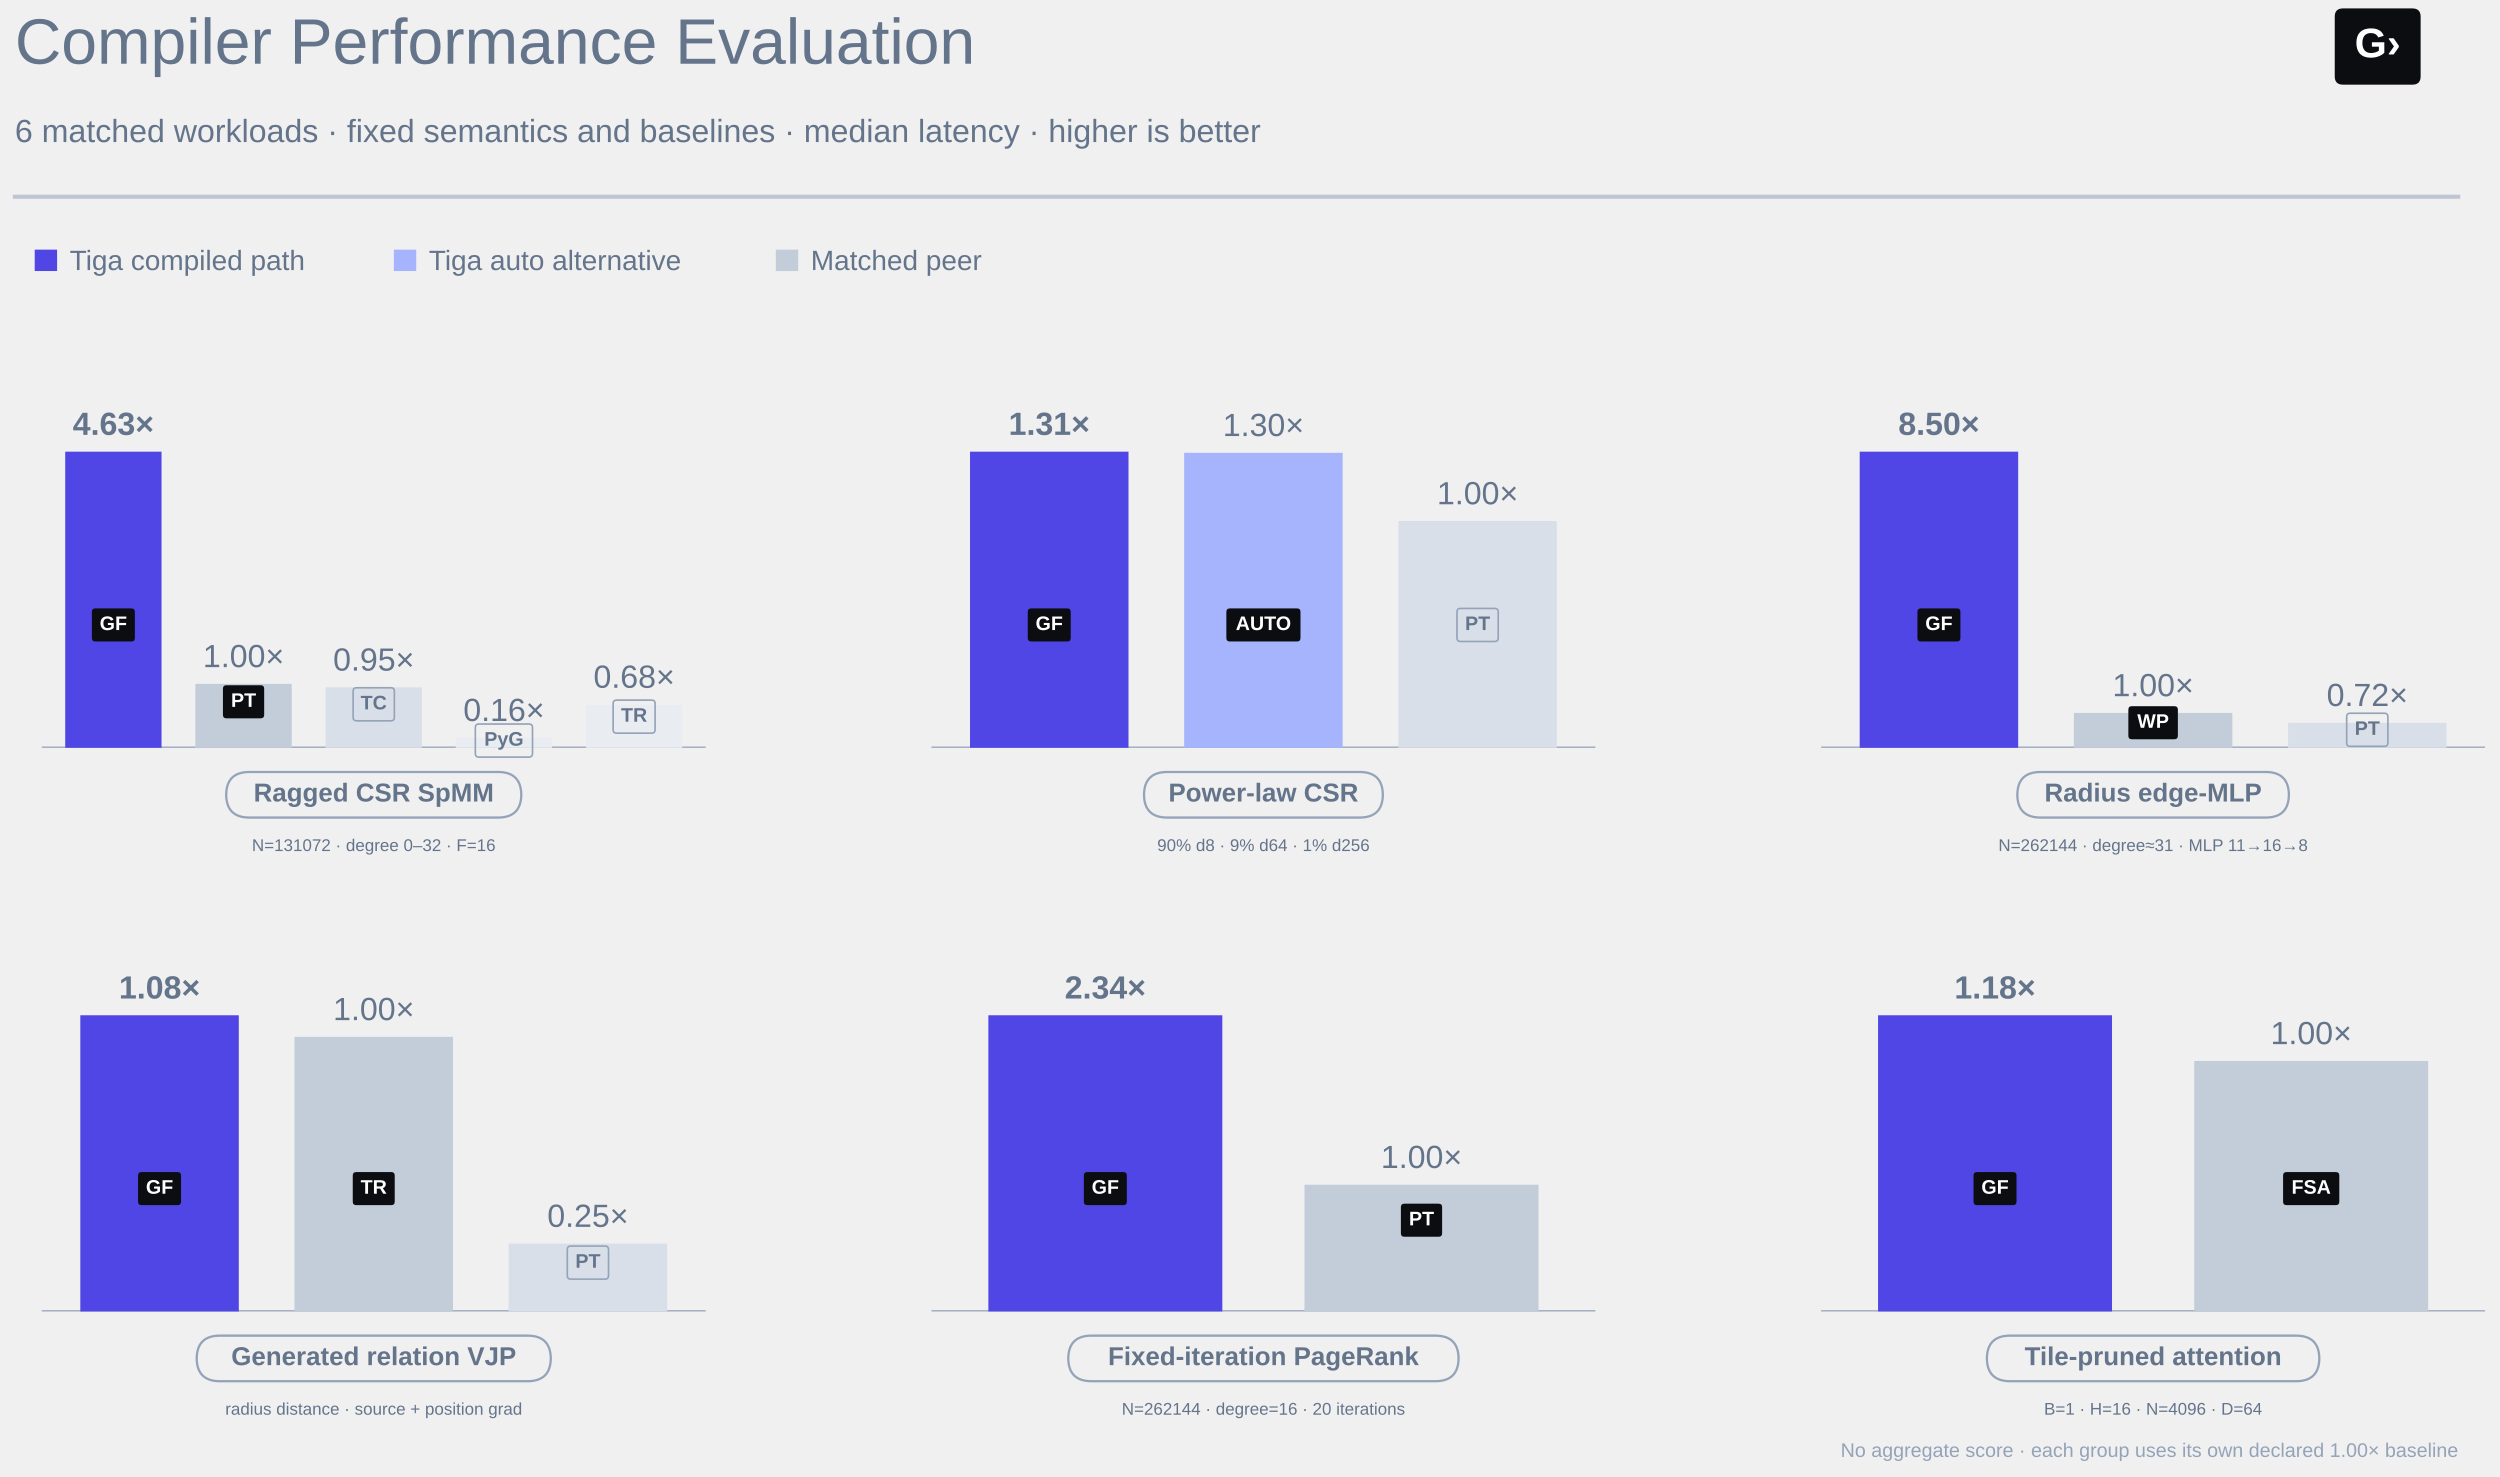
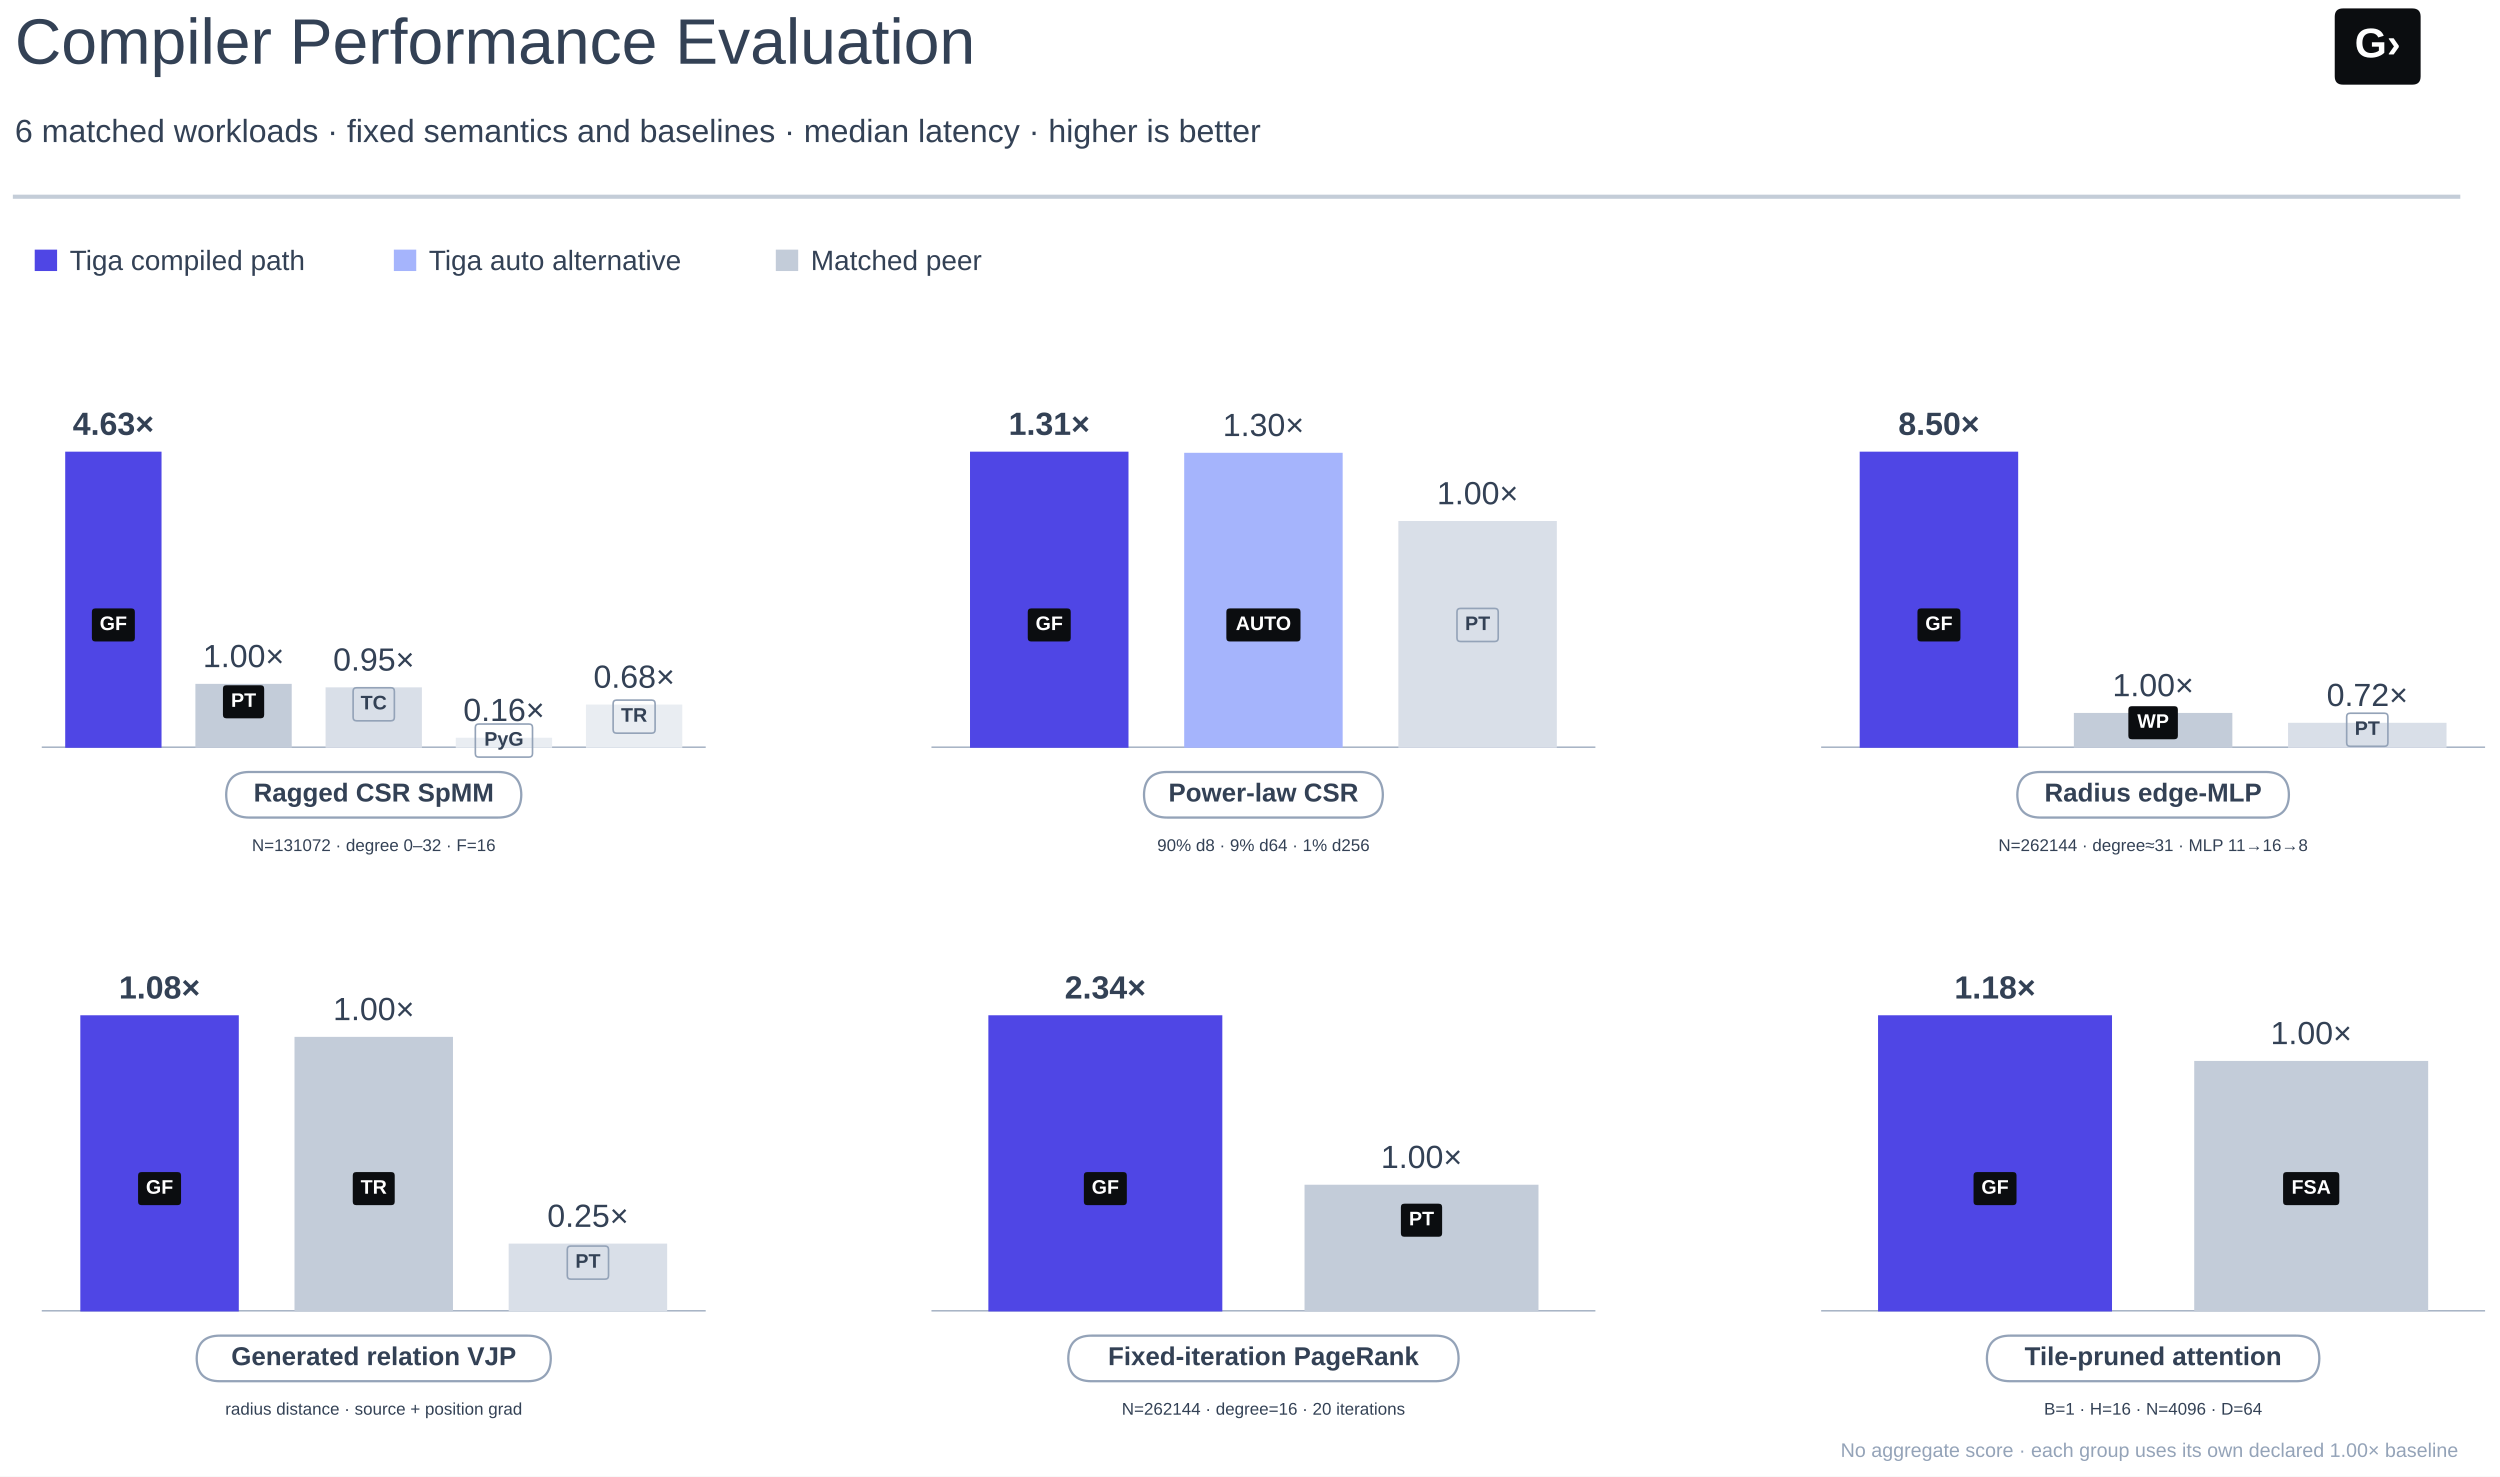
<svg xmlns="http://www.w3.org/2000/svg" width="1206.72pt" height="712.728pt" viewBox="0 0 1206.72 712.728" version="1.1">
  <defs>
    <style type="text/css">*{stroke-linejoin: round; stroke-linecap: butt}</style>
  </defs>
  <g id="figure_1">
    <g id="patch_1">
-       <path d="M 0 712.728 L 1206.72 712.728 L 1206.72 0 L 0 0 L 0 712.728 z " style="fill: none" />
+       <path d="M 0 712.728 L 1206.72 712.728 L 1206.72 0 L 0 0 z " style="fill: #ffffff" />
    </g>
    <g id="axes_1">
      <g id="patch_2">
-         <path d="M 20.16 360.955 L 340.638 360.955 L 340.638 186.552 L 20.16 186.552 L 20.16 360.955 z " style="fill: none" />
+         <path d="M 20.16 360.955 L 340.638 360.955 L 340.638 186.552 L 20.16 186.552 z " style="fill: #ffffff" />
      </g>
      <g id="matplotlib.axis_1" />
      <g id="matplotlib.axis_2" />
      <g id="line2d_1">
        <path d="M 20.16 360.955 L 340.638 360.955 " clip-path="url(#p3f8d6f003e)" style="fill: none; stroke: #94a3b8; stroke-width: 1.2; stroke-linecap: square" />
      </g>
      <g id="patch_3">
        <path d="M 31.471 360.955 L 77.972 360.955 L 77.972 218.002 L 31.471 218.002 z " clip-path="url(#p3f8d6f003e)" style="fill: #4f46e5" />
      </g>
      <g id="patch_4">
        <path d="M 94.31 360.955 L 140.811 360.955 L 140.811 330.104 L 94.31 330.104 z " clip-path="url(#p3f8d6f003e)" style="fill: #c3ccd9" />
      </g>
      <g id="patch_5">
        <path d="M 157.149 360.955 L 203.65 360.955 L 203.65 331.777 L 157.149 331.777 z " clip-path="url(#p3f8d6f003e)" style="fill: #d9dfe8" />
      </g>
      <g id="patch_6">
        <path d="M 219.988 360.955 L 266.488 360.955 L 266.488 356.103 L 219.988 356.103 z " clip-path="url(#p3f8d6f003e)" style="fill: #e9edf2" />
      </g>
      <g id="patch_7">
        <path d="M 282.826 360.955 L 329.327 360.955 L 329.327 340.066 L 282.826 340.066 z " clip-path="url(#p3f8d6f003e)" style="fill: #e9edf2" />
      </g>
      <g id="text_1">
-         <text style="font-weight: 700; font-size: 15.5px; font-family: 'Arial', 'Helvetica Neue', 'Helvetica', 'Liberation Sans', 'DejaVu Sans', sans-serif; text-anchor: middle; fill: #64748b" x="54.721" y="209.918" transform="rotate(-0 54.72138 209.918)">4.63×</text>
+         <text style="font-weight: 700; font-size: 15.5px; font-family: 'Arial', 'Helvetica Neue', 'Helvetica', 'Liberation Sans', 'DejaVu Sans', sans-serif; text-anchor: middle; fill: #334155" x="54.721" y="209.918" transform="rotate(-0 54.72138 209.918)">4.63×</text>
      </g>
      <g id="text_2">
        <g id="patch_8">
          <path d="M 46.058 309.638 L 63.385 309.638 Q 65.095 309.638 65.095 307.928 L 65.095 295.388 Q 65.095 293.678 63.385 293.678 L 46.058 293.678 Q 44.348 293.678 44.348 295.388 L 44.348 307.928 Q 44.348 309.638 46.058 309.638 z " style="fill: #0b0d10" />
        </g>
        <text style="font-weight: 700; font-size: 9.5px; font-family: 'Arial', 'Helvetica Neue', 'Helvetica', 'Liberation Sans', 'DejaVu Sans', sans-serif; text-anchor: middle; fill: #ffffff" x="54.721" y="304.126" transform="rotate(-0 54.72138 304.1258)">GF</text>
      </g>
      <g id="text_3">
-         <text style="font-size: 15.5px; font-family: 'Arial', 'Helvetica Neue', 'Helvetica', 'Liberation Sans', 'DejaVu Sans', sans-serif; text-anchor: middle; fill: #64748b" x="117.56" y="322.02" transform="rotate(-0 117.5603 322.0199)">1.00×</text>
+         <text style="font-size: 15.5px; font-family: 'Arial', 'Helvetica Neue', 'Helvetica', 'Liberation Sans', 'DejaVu Sans', sans-serif; text-anchor: middle; fill: #334155" x="117.56" y="322.02" transform="rotate(-0 117.5603 322.0199)">1.00×</text>
      </g>
      <g id="text_4">
        <g id="patch_9">
          <path d="M 109.318 346.722 L 125.802 346.722 Q 127.512 346.722 127.512 345.012 L 127.512 332.472 Q 127.512 330.762 125.802 330.762 L 109.318 330.762 Q 107.608 330.762 107.608 332.472 L 107.608 345.012 Q 107.608 346.722 109.318 346.722 z " style="fill: #0b0d10" />
        </g>
        <text style="font-weight: 700; font-size: 9.5px; font-family: 'Arial', 'Helvetica Neue', 'Helvetica', 'Liberation Sans', 'DejaVu Sans', sans-serif; text-anchor: middle; fill: #ffffff" x="117.56" y="341.21" transform="rotate(-0 117.5603 341.2098)">PT</text>
      </g>
      <g id="text_5">
-         <text style="font-size: 15.5px; font-family: 'Arial', 'Helvetica Neue', 'Helvetica', 'Liberation Sans', 'DejaVu Sans', sans-serif; text-anchor: middle; fill: #64748b" x="180.399" y="323.694" transform="rotate(-0 180.3991 323.6936)">0.95×</text>
+         <text style="font-size: 15.5px; font-family: 'Arial', 'Helvetica Neue', 'Helvetica', 'Liberation Sans', 'DejaVu Sans', sans-serif; text-anchor: middle; fill: #334155" x="180.399" y="323.694" transform="rotate(-0 180.3991 323.6936)">0.95×</text>
      </g>
      <g id="text_6">
        <g id="patch_10">
          <path d="M 172.153 347.927 L 188.646 347.927 Q 190.356 347.927 190.356 346.217 L 190.356 333.677 Q 190.356 331.967 188.646 331.967 L 172.153 331.967 Q 170.443 331.967 170.443 333.677 L 170.443 346.217 Q 170.443 347.927 172.153 347.927 L 172.153 347.927 z " style="fill: none; stroke: #94a3b8; stroke-width: 0.8; stroke-linejoin: miter" />
        </g>
-         <text style="font-weight: 700; font-size: 9.5px; font-family: 'Arial', 'Helvetica Neue', 'Helvetica', 'Liberation Sans', 'DejaVu Sans', sans-serif; text-anchor: middle; fill: #64748b" x="180.399" y="342.415" transform="rotate(-0 180.3991 342.4148)">TC</text>
+         <text style="font-weight: 700; font-size: 9.5px; font-family: 'Arial', 'Helvetica Neue', 'Helvetica', 'Liberation Sans', 'DejaVu Sans', sans-serif; text-anchor: middle; fill: #334155" x="180.399" y="342.415" transform="rotate(-0 180.3991 342.4148)">TC</text>
      </g>
      <g id="text_7">
-         <text style="font-size: 15.5px; font-family: 'Arial', 'Helvetica Neue', 'Helvetica', 'Liberation Sans', 'DejaVu Sans', sans-serif; text-anchor: middle; fill: #64748b" x="243.238" y="348.019" transform="rotate(-0 243.238 348.0194)">0.16×</text>
+         <text style="font-size: 15.5px; font-family: 'Arial', 'Helvetica Neue', 'Helvetica', 'Liberation Sans', 'DejaVu Sans', sans-serif; text-anchor: middle; fill: #334155" x="243.238" y="348.019" transform="rotate(-0 243.238 348.0194)">0.16×</text>
      </g>
      <g id="text_8">
        <g id="patch_11">
          <path d="M 231.153 365.442 L 255.323 365.442 Q 257.033 365.442 257.033 363.732 L 257.033 351.192 Q 257.033 349.482 255.323 349.482 L 231.153 349.482 Q 229.443 349.482 229.443 351.192 L 229.443 363.732 Q 229.443 365.442 231.153 365.442 L 231.153 365.442 z " style="fill: none; stroke: #94a3b8; stroke-width: 0.8; stroke-linejoin: miter" />
        </g>
-         <text style="font-weight: 700; font-size: 9.5px; font-family: 'Arial', 'Helvetica Neue', 'Helvetica', 'Liberation Sans', 'DejaVu Sans', sans-serif; text-anchor: middle; fill: #64748b" x="243.238" y="359.929" transform="rotate(-0 243.238 359.9295)">PyG</text>
+         <text style="font-weight: 700; font-size: 9.5px; font-family: 'Arial', 'Helvetica Neue', 'Helvetica', 'Liberation Sans', 'DejaVu Sans', sans-serif; text-anchor: middle; fill: #334155" x="243.238" y="359.929" transform="rotate(-0 243.238 359.9295)">PyG</text>
      </g>
      <g id="text_9">
-         <text style="font-size: 15.5px; font-family: 'Arial', 'Helvetica Neue', 'Helvetica', 'Liberation Sans', 'DejaVu Sans', sans-serif; text-anchor: middle; fill: #64748b" x="306.077" y="331.982" transform="rotate(-0 306.0769 331.9819)">0.68×</text>
+         <text style="font-size: 15.5px; font-family: 'Arial', 'Helvetica Neue', 'Helvetica', 'Liberation Sans', 'DejaVu Sans', sans-serif; text-anchor: middle; fill: #334155" x="306.077" y="331.982" transform="rotate(-0 306.0769 331.9819)">0.68×</text>
      </g>
      <g id="text_10">
        <g id="patch_12">
          <path d="M 297.659 353.895 L 314.495 353.895 Q 316.205 353.895 316.205 352.185 L 316.205 339.645 Q 316.205 337.935 314.495 337.935 L 297.659 337.935 Q 295.949 337.935 295.949 339.645 L 295.949 352.185 Q 295.949 353.895 297.659 353.895 L 297.659 353.895 z " style="fill: none; stroke: #94a3b8; stroke-width: 0.8; stroke-linejoin: miter" />
        </g>
-         <text style="font-weight: 700; font-size: 9.5px; font-family: 'Arial', 'Helvetica Neue', 'Helvetica', 'Liberation Sans', 'DejaVu Sans', sans-serif; text-anchor: middle; fill: #64748b" x="306.077" y="348.382" transform="rotate(-0 306.0769 348.3824)">TR</text>
+         <text style="font-weight: 700; font-size: 9.5px; font-family: 'Arial', 'Helvetica Neue', 'Helvetica', 'Liberation Sans', 'DejaVu Sans', sans-serif; text-anchor: middle; fill: #334155" x="306.077" y="348.382" transform="rotate(-0 306.0769 348.3824)">TR</text>
      </g>
      <g id="text_11">
        <g id="patch_13">
          <path d="M 120.426 394.628 L 240.372 394.628 Q 251.622 394.628 251.622 383.378 L 251.622 383.877 Q 251.622 372.627 240.372 372.627 L 120.426 372.627 Q 109.176 372.627 109.176 383.877 L 109.176 383.378 Q 109.176 394.628 120.426 394.628 L 120.426 394.628 z " style="fill: none; stroke: #94a3b8; stroke-width: 1.1; stroke-linejoin: miter" />
        </g>
-         <text style="font-weight: 700; font-size: 12.5px; font-family: 'Arial', 'Helvetica Neue', 'Helvetica', 'Liberation Sans', 'DejaVu Sans', sans-serif; text-anchor: middle; fill: #64748b" x="180.399" y="386.875" transform="rotate(-0 180.3991 386.8751)">Ragged CSR SpMM</text>
+         <text style="font-weight: 700; font-size: 12.5px; font-family: 'Arial', 'Helvetica Neue', 'Helvetica', 'Liberation Sans', 'DejaVu Sans', sans-serif; text-anchor: middle; fill: #334155" x="180.399" y="386.875" transform="rotate(-0 180.3991 386.8751)">Ragged CSR SpMM</text>
      </g>
      <g id="text_12">
-         <text style="font-size: 8.2px; font-family: 'Arial', 'Helvetica Neue', 'Helvetica', 'Liberation Sans', 'DejaVu Sans', sans-serif; text-anchor: middle; fill: #64748b" x="180.399" y="410.787" transform="rotate(-0 180.3991 410.7866)">N=131072 · degree 0–32 · F=16</text>
+         <text style="font-size: 8.2px; font-family: 'Arial', 'Helvetica Neue', 'Helvetica', 'Liberation Sans', 'DejaVu Sans', sans-serif; text-anchor: middle; fill: #334155" x="180.399" y="410.787" transform="rotate(-0 180.3991 410.7866)">N=131072 · degree 0–32 · F=16</text>
      </g>
    </g>
    <g id="axes_2">
      <g id="patch_14">
-         <path d="M 449.601 360.955 L 770.079 360.955 L 770.079 186.552 L 449.601 186.552 L 449.601 360.955 z " style="fill: none" />
+         <path d="M 449.601 360.955 L 770.079 360.955 L 770.079 186.552 L 449.601 186.552 z " style="fill: #ffffff" />
      </g>
      <g id="matplotlib.axis_3" />
      <g id="matplotlib.axis_4" />
      <g id="line2d_2">
        <path d="M 449.601 360.955 L 770.079 360.955 " clip-path="url(#pea0f1cdd5f)" style="fill: none; stroke: #94a3b8; stroke-width: 1.2; stroke-linecap: square" />
      </g>
      <g id="patch_15">
        <path d="M 468.209 360.955 L 544.711 360.955 L 544.711 218.002 L 468.209 218.002 z " clip-path="url(#pea0f1cdd5f)" style="fill: #4f46e5" />
      </g>
      <g id="patch_16">
        <path d="M 571.589 360.955 L 648.091 360.955 L 648.091 218.553 L 571.589 218.553 z " clip-path="url(#pea0f1cdd5f)" style="fill: #a5b4fc" />
      </g>
      <g id="patch_17">
        <path d="M 674.969 360.955 L 751.471 360.955 L 751.471 251.482 L 674.969 251.482 z " clip-path="url(#pea0f1cdd5f)" style="fill: #d9dfe8" />
      </g>
      <g id="text_13">
-         <text style="font-weight: 700; font-size: 15.5px; font-family: 'Arial', 'Helvetica Neue', 'Helvetica', 'Liberation Sans', 'DejaVu Sans', sans-serif; text-anchor: middle; fill: #64748b" x="506.46" y="209.918" transform="rotate(-0 506.4599 209.918)">1.31×</text>
+         <text style="font-weight: 700; font-size: 15.5px; font-family: 'Arial', 'Helvetica Neue', 'Helvetica', 'Liberation Sans', 'DejaVu Sans', sans-serif; text-anchor: middle; fill: #334155" x="506.46" y="209.918" transform="rotate(-0 506.4599 209.918)">1.31×</text>
      </g>
      <g id="text_14">
        <g id="patch_18">
          <path d="M 497.796 309.638 L 515.123 309.638 Q 516.833 309.638 516.833 307.928 L 516.833 295.388 Q 516.833 293.678 515.123 293.678 L 497.796 293.678 Q 496.086 293.678 496.086 295.388 L 496.086 307.928 Q 496.086 309.638 497.796 309.638 z " style="fill: #0b0d10" />
        </g>
        <text style="font-weight: 700; font-size: 9.5px; font-family: 'Arial', 'Helvetica Neue', 'Helvetica', 'Liberation Sans', 'DejaVu Sans', sans-serif; text-anchor: middle; fill: #ffffff" x="506.46" y="304.126" transform="rotate(-0 506.4599 304.1258)">GF</text>
      </g>
      <g id="text_15">
-         <text style="font-size: 15.5px; font-family: 'Arial', 'Helvetica Neue', 'Helvetica', 'Liberation Sans', 'DejaVu Sans', sans-serif; text-anchor: middle; fill: #64748b" x="609.84" y="210.469" transform="rotate(-0 609.84 210.4693)">1.30×</text>
+         <text style="font-size: 15.5px; font-family: 'Arial', 'Helvetica Neue', 'Helvetica', 'Liberation Sans', 'DejaVu Sans', sans-serif; text-anchor: middle; fill: #334155" x="609.84" y="210.469" transform="rotate(-0 609.84 210.4693)">1.30×</text>
      </g>
      <g id="text_16">
        <g id="patch_19">
          <path d="M 593.654 309.638 L 626.026 309.638 Q 627.736 309.638 627.736 307.928 L 627.736 295.388 Q 627.736 293.678 626.026 293.678 L 593.654 293.678 Q 591.944 293.678 591.944 295.388 L 591.944 307.928 Q 591.944 309.638 593.654 309.638 z " style="fill: #0b0d10" />
        </g>
        <text style="font-weight: 700; font-size: 9.5px; font-family: 'Arial', 'Helvetica Neue', 'Helvetica', 'Liberation Sans', 'DejaVu Sans', sans-serif; text-anchor: middle; fill: #ffffff" x="609.84" y="304.126" transform="rotate(-0 609.84 304.1258)">AUTO</text>
      </g>
      <g id="text_17">
-         <text style="font-size: 15.5px; font-family: 'Arial', 'Helvetica Neue', 'Helvetica', 'Liberation Sans', 'DejaVu Sans', sans-serif; text-anchor: middle; fill: #64748b" x="713.22" y="243.399" transform="rotate(-0 713.2201 243.3988)">1.00×</text>
+         <text style="font-size: 15.5px; font-family: 'Arial', 'Helvetica Neue', 'Helvetica', 'Liberation Sans', 'DejaVu Sans', sans-serif; text-anchor: middle; fill: #334155" x="713.22" y="243.399" transform="rotate(-0 713.2201 243.3988)">1.00×</text>
      </g>
      <g id="text_18">
        <g id="patch_20">
          <path d="M 704.978 309.638 L 721.462 309.638 Q 723.172 309.638 723.172 307.928 L 723.172 295.388 Q 723.172 293.678 721.462 293.678 L 704.978 293.678 Q 703.268 293.678 703.268 295.388 L 703.268 307.928 Q 703.268 309.638 704.978 309.638 L 704.978 309.638 z " style="fill: none; stroke: #94a3b8; stroke-width: 0.8; stroke-linejoin: miter" />
        </g>
-         <text style="font-weight: 700; font-size: 9.5px; font-family: 'Arial', 'Helvetica Neue', 'Helvetica', 'Liberation Sans', 'DejaVu Sans', sans-serif; text-anchor: middle; fill: #64748b" x="713.22" y="304.126" transform="rotate(-0 713.2201 304.1258)">PT</text>
+         <text style="font-weight: 700; font-size: 9.5px; font-family: 'Arial', 'Helvetica Neue', 'Helvetica', 'Liberation Sans', 'DejaVu Sans', sans-serif; text-anchor: middle; fill: #334155" x="713.22" y="304.126" transform="rotate(-0 713.2201 304.1258)">PT</text>
      </g>
      <g id="text_19">
        <g id="patch_21">
          <path d="M 563.448 394.628 L 656.232 394.628 Q 667.482 394.628 667.482 383.378 L 667.482 383.877 Q 667.482 372.627 656.232 372.627 L 563.448 372.627 Q 552.198 372.627 552.198 383.877 L 552.198 383.378 Q 552.198 394.628 563.448 394.628 L 563.448 394.628 z " style="fill: none; stroke: #94a3b8; stroke-width: 1.1; stroke-linejoin: miter" />
        </g>
-         <text style="font-weight: 700; font-size: 12.5px; font-family: 'Arial', 'Helvetica Neue', 'Helvetica', 'Liberation Sans', 'DejaVu Sans', sans-serif; text-anchor: middle; fill: #64748b" x="609.84" y="386.875" transform="rotate(-0 609.84 386.8751)">Power-law CSR</text>
+         <text style="font-weight: 700; font-size: 12.5px; font-family: 'Arial', 'Helvetica Neue', 'Helvetica', 'Liberation Sans', 'DejaVu Sans', sans-serif; text-anchor: middle; fill: #334155" x="609.84" y="386.875" transform="rotate(-0 609.84 386.8751)">Power-law CSR</text>
      </g>
      <g id="text_20">
-         <text style="font-size: 8.2px; font-family: 'Arial', 'Helvetica Neue', 'Helvetica', 'Liberation Sans', 'DejaVu Sans', sans-serif; text-anchor: middle; fill: #64748b" x="609.84" y="410.787" transform="rotate(-0 609.84 410.7866)">90% d8 · 9% d64 · 1% d256</text>
+         <text style="font-size: 8.2px; font-family: 'Arial', 'Helvetica Neue', 'Helvetica', 'Liberation Sans', 'DejaVu Sans', sans-serif; text-anchor: middle; fill: #334155" x="609.84" y="410.787" transform="rotate(-0 609.84 410.7866)">90% d8 · 9% d64 · 1% d256</text>
      </g>
    </g>
    <g id="axes_3">
      <g id="patch_22">
-         <path d="M 879.042 360.955 L 1199.52 360.955 L 1199.52 186.552 L 879.042 186.552 L 879.042 360.955 z " style="fill: none" />
+         <path d="M 879.042 360.955 L 1199.52 360.955 L 1199.52 186.552 L 879.042 186.552 z " style="fill: #ffffff" />
      </g>
      <g id="matplotlib.axis_5" />
      <g id="matplotlib.axis_6" />
      <g id="line2d_3">
        <path d="M 879.042 360.955 L 1199.52 360.955 " clip-path="url(#p9fe839dc08)" style="fill: none; stroke: #94a3b8; stroke-width: 1.2; stroke-linecap: square" />
      </g>
      <g id="patch_23">
        <path d="M 897.65 360.955 L 974.151 360.955 L 974.151 218.002 L 897.65 218.002 z " clip-path="url(#p9fe839dc08)" style="fill: #4f46e5" />
      </g>
      <g id="patch_24">
        <path d="M 1001.03 360.955 L 1077.532 360.955 L 1077.532 344.14 L 1001.03 344.14 z " clip-path="url(#p9fe839dc08)" style="fill: #c3ccd9" />
      </g>
      <g id="patch_25">
        <path d="M 1104.41 360.955 L 1180.912 360.955 L 1180.912 348.875 L 1104.41 348.875 z " clip-path="url(#p9fe839dc08)" style="fill: #d9dfe8" />
      </g>
      <g id="text_21">
-         <text style="font-weight: 700; font-size: 15.5px; font-family: 'Arial', 'Helvetica Neue', 'Helvetica', 'Liberation Sans', 'DejaVu Sans', sans-serif; text-anchor: middle; fill: #64748b" x="935.901" y="209.918" transform="rotate(-0 935.9008 209.918)">8.50×</text>
+         <text style="font-weight: 700; font-size: 15.5px; font-family: 'Arial', 'Helvetica Neue', 'Helvetica', 'Liberation Sans', 'DejaVu Sans', sans-serif; text-anchor: middle; fill: #334155" x="935.901" y="209.918" transform="rotate(-0 935.9008 209.918)">8.50×</text>
      </g>
      <g id="text_22">
        <g id="patch_26">
          <path d="M 927.237 309.638 L 944.564 309.638 Q 946.274 309.638 946.274 307.928 L 946.274 295.388 Q 946.274 293.678 944.564 293.678 L 927.237 293.678 Q 925.527 293.678 925.527 295.388 L 925.527 307.928 Q 925.527 309.638 927.237 309.638 z " style="fill: #0b0d10" />
        </g>
        <text style="font-weight: 700; font-size: 9.5px; font-family: 'Arial', 'Helvetica Neue', 'Helvetica', 'Liberation Sans', 'DejaVu Sans', sans-serif; text-anchor: middle; fill: #ffffff" x="935.901" y="304.126" transform="rotate(-0 935.9008 304.1258)">GF</text>
      </g>
      <g id="text_23">
-         <text style="font-size: 15.5px; font-family: 'Arial', 'Helvetica Neue', 'Helvetica', 'Liberation Sans', 'DejaVu Sans', sans-serif; text-anchor: middle; fill: #64748b" x="1039.281" y="336.056" transform="rotate(-0 1039.281 336.0558)">1.00×</text>
+         <text style="font-size: 15.5px; font-family: 'Arial', 'Helvetica Neue', 'Helvetica', 'Liberation Sans', 'DejaVu Sans', sans-serif; text-anchor: middle; fill: #334155" x="1039.281" y="336.056" transform="rotate(-0 1039.281 336.0558)">1.00×</text>
      </g>
      <g id="text_24">
        <g id="patch_27">
          <path d="M 1029.04 356.828 L 1049.522 356.828 Q 1051.232 356.828 1051.232 355.118 L 1051.232 342.578 Q 1051.232 340.868 1049.522 340.868 L 1029.04 340.868 Q 1027.33 340.868 1027.33 342.578 L 1027.33 355.118 Q 1027.33 356.828 1029.04 356.828 z " style="fill: #0b0d10" />
        </g>
        <text style="font-weight: 700; font-size: 9.5px; font-family: 'Arial', 'Helvetica Neue', 'Helvetica', 'Liberation Sans', 'DejaVu Sans', sans-serif; text-anchor: middle; fill: #ffffff" x="1039.281" y="351.316" transform="rotate(-0 1039.281 351.3157)">WP</text>
      </g>
      <g id="text_25">
-         <text style="font-size: 15.5px; font-family: 'Arial', 'Helvetica Neue', 'Helvetica', 'Liberation Sans', 'DejaVu Sans', sans-serif; text-anchor: middle; fill: #64748b" x="1142.661" y="340.791" transform="rotate(-0 1142.661 340.7909)">0.72×</text>
+         <text style="font-size: 15.5px; font-family: 'Arial', 'Helvetica Neue', 'Helvetica', 'Liberation Sans', 'DejaVu Sans', sans-serif; text-anchor: middle; fill: #334155" x="1142.661" y="340.791" transform="rotate(-0 1142.661 340.7909)">0.72×</text>
      </g>
      <g id="text_26">
        <g id="patch_28">
          <path d="M 1134.419 360.237 L 1150.903 360.237 Q 1152.613 360.237 1152.613 358.527 L 1152.613 345.987 Q 1152.613 344.277 1150.903 344.277 L 1134.419 344.277 Q 1132.709 344.277 1132.709 345.987 L 1132.709 358.527 Q 1132.709 360.237 1134.419 360.237 L 1134.419 360.237 z " style="fill: none; stroke: #94a3b8; stroke-width: 0.8; stroke-linejoin: miter" />
        </g>
-         <text style="font-weight: 700; font-size: 9.5px; font-family: 'Arial', 'Helvetica Neue', 'Helvetica', 'Liberation Sans', 'DejaVu Sans', sans-serif; text-anchor: middle; fill: #64748b" x="1142.661" y="354.725" transform="rotate(-0 1142.661 354.7249)">PT</text>
+         <text style="font-weight: 700; font-size: 9.5px; font-family: 'Arial', 'Helvetica Neue', 'Helvetica', 'Liberation Sans', 'DejaVu Sans', sans-serif; text-anchor: middle; fill: #334155" x="1142.661" y="354.725" transform="rotate(-0 1142.661 354.7249)">PT</text>
      </g>
      <g id="text_27">
        <g id="patch_29">
          <path d="M 984.987 394.628 L 1093.575 394.628 Q 1104.825 394.628 1104.825 383.378 L 1104.825 383.877 Q 1104.825 372.627 1093.575 372.627 L 984.987 372.627 Q 973.737 372.627 973.737 383.877 L 973.737 383.378 Q 973.737 394.628 984.987 394.628 L 984.987 394.628 z " style="fill: none; stroke: #94a3b8; stroke-width: 1.1; stroke-linejoin: miter" />
        </g>
-         <text style="font-weight: 700; font-size: 12.5px; font-family: 'Arial', 'Helvetica Neue', 'Helvetica', 'Liberation Sans', 'DejaVu Sans', sans-serif; text-anchor: middle; fill: #64748b" x="1039.281" y="386.875" transform="rotate(-0 1039.281 386.8751)">Radius edge-MLP</text>
+         <text style="font-weight: 700; font-size: 12.5px; font-family: 'Arial', 'Helvetica Neue', 'Helvetica', 'Liberation Sans', 'DejaVu Sans', sans-serif; text-anchor: middle; fill: #334155" x="1039.281" y="386.875" transform="rotate(-0 1039.281 386.8751)">Radius edge-MLP</text>
      </g>
      <g id="text_28">
-         <text style="font-size: 8.2px; font-family: 'Arial', 'Helvetica Neue', 'Helvetica', 'Liberation Sans', 'DejaVu Sans', sans-serif; text-anchor: middle; fill: #64748b" x="1039.281" y="410.787" transform="rotate(-0 1039.281 410.7866)">N=262144 · degree≈31 · MLP 11→16→8</text>
+         <text style="font-size: 8.2px; font-family: 'Arial', 'Helvetica Neue', 'Helvetica', 'Liberation Sans', 'DejaVu Sans', sans-serif; text-anchor: middle; fill: #334155" x="1039.281" y="410.787" transform="rotate(-0 1039.281 410.7866)">N=262144 · degree≈31 · MLP 11→16→8</text>
      </g>
    </g>
    <g id="axes_4">
      <g id="patch_30">
-         <path d="M 20.16 633.024 L 340.638 633.024 L 340.638 458.621 L 20.16 458.621 L 20.16 633.024 z " style="fill: none" />
+         <path d="M 20.16 633.024 L 340.638 633.024 L 340.638 458.621 L 20.16 458.621 z " style="fill: #ffffff" />
      </g>
      <g id="matplotlib.axis_7" />
      <g id="matplotlib.axis_8" />
      <g id="line2d_4">
        <path d="M 20.16 633.024 L 340.638 633.024 " clip-path="url(#p29fc0e7e2b)" style="fill: none; stroke: #94a3b8; stroke-width: 1.2; stroke-linecap: square" />
      </g>
      <g id="patch_31">
        <path d="M 38.768 633.024 L 115.27 633.024 L 115.27 490.071 L 38.768 490.071 z " clip-path="url(#p29fc0e7e2b)" style="fill: #4f46e5" />
      </g>
      <g id="patch_32">
        <path d="M 142.148 633.024 L 218.65 633.024 L 218.65 500.476 L 142.148 500.476 z " clip-path="url(#p29fc0e7e2b)" style="fill: #c3ccd9" />
      </g>
      <g id="patch_33">
        <path d="M 245.529 633.024 L 322.03 633.024 L 322.03 600.272 L 245.529 600.272 z " clip-path="url(#p29fc0e7e2b)" style="fill: #d9dfe8" />
      </g>
      <g id="text_29">
-         <text style="font-weight: 700; font-size: 15.5px; font-family: 'Arial', 'Helvetica Neue', 'Helvetica', 'Liberation Sans', 'DejaVu Sans', sans-serif; text-anchor: middle; fill: #64748b" x="77.019" y="481.987" transform="rotate(-0 77.01905 481.9869)">1.08×</text>
+         <text style="font-weight: 700; font-size: 15.5px; font-family: 'Arial', 'Helvetica Neue', 'Helvetica', 'Liberation Sans', 'DejaVu Sans', sans-serif; text-anchor: middle; fill: #334155" x="77.019" y="481.987" transform="rotate(-0 77.01905 481.9869)">1.08×</text>
      </g>
      <g id="text_30">
        <g id="patch_34">
          <path d="M 68.355 581.707 L 85.683 581.707 Q 87.393 581.707 87.393 579.997 L 87.393 567.457 Q 87.393 565.747 85.683 565.747 L 68.355 565.747 Q 66.645 565.747 66.645 567.457 L 66.645 579.997 Q 66.645 581.707 68.355 581.707 z " style="fill: #0b0d10" />
        </g>
        <text style="font-weight: 700; font-size: 9.5px; font-family: 'Arial', 'Helvetica Neue', 'Helvetica', 'Liberation Sans', 'DejaVu Sans', sans-serif; text-anchor: middle; fill: #ffffff" x="77.019" y="576.195" transform="rotate(-0 77.01905 576.1947)">GF</text>
      </g>
      <g id="text_31">
-         <text style="font-size: 15.5px; font-family: 'Arial', 'Helvetica Neue', 'Helvetica', 'Liberation Sans', 'DejaVu Sans', sans-serif; text-anchor: middle; fill: #64748b" x="180.399" y="492.392" transform="rotate(-0 180.3991 492.392)">1.00×</text>
+         <text style="font-size: 15.5px; font-family: 'Arial', 'Helvetica Neue', 'Helvetica', 'Liberation Sans', 'DejaVu Sans', sans-serif; text-anchor: middle; fill: #334155" x="180.399" y="492.392" transform="rotate(-0 180.3991 492.392)">1.00×</text>
      </g>
      <g id="text_32">
        <g id="patch_35">
          <path d="M 171.981 581.707 L 188.817 581.707 Q 190.527 581.707 190.527 579.997 L 190.527 567.457 Q 190.527 565.747 188.817 565.747 L 171.981 565.747 Q 170.271 565.747 170.271 567.457 L 170.271 579.997 Q 170.271 581.707 171.981 581.707 z " style="fill: #0b0d10" />
        </g>
        <text style="font-weight: 700; font-size: 9.5px; font-family: 'Arial', 'Helvetica Neue', 'Helvetica', 'Liberation Sans', 'DejaVu Sans', sans-serif; text-anchor: middle; fill: #ffffff" x="180.399" y="576.195" transform="rotate(-0 180.3991 576.1947)">TR</text>
      </g>
      <g id="text_33">
-         <text style="font-size: 15.5px; font-family: 'Arial', 'Helvetica Neue', 'Helvetica', 'Liberation Sans', 'DejaVu Sans', sans-serif; text-anchor: middle; fill: #64748b" x="283.779" y="592.188" transform="rotate(-0 283.7792 592.1884)">0.25×</text>
+         <text style="font-size: 15.5px; font-family: 'Arial', 'Helvetica Neue', 'Helvetica', 'Liberation Sans', 'DejaVu Sans', sans-serif; text-anchor: middle; fill: #334155" x="283.779" y="592.188" transform="rotate(-0 283.7792 592.1884)">0.25×</text>
      </g>
      <g id="text_34">
        <g id="patch_36">
          <path d="M 275.537 617.423 L 292.021 617.423 Q 293.731 617.423 293.731 615.713 L 293.731 603.173 Q 293.731 601.463 292.021 601.463 L 275.537 601.463 Q 273.827 601.463 273.827 603.173 L 273.827 615.713 Q 273.827 617.423 275.537 617.423 L 275.537 617.423 z " style="fill: none; stroke: #94a3b8; stroke-width: 0.8; stroke-linejoin: miter" />
        </g>
-         <text style="font-weight: 700; font-size: 9.5px; font-family: 'Arial', 'Helvetica Neue', 'Helvetica', 'Liberation Sans', 'DejaVu Sans', sans-serif; text-anchor: middle; fill: #64748b" x="283.779" y="611.91" transform="rotate(-0 283.7792 611.9104)">PT</text>
+         <text style="font-weight: 700; font-size: 9.5px; font-family: 'Arial', 'Helvetica Neue', 'Helvetica', 'Liberation Sans', 'DejaVu Sans', sans-serif; text-anchor: middle; fill: #334155" x="283.779" y="611.91" transform="rotate(-0 283.7792 611.9104)">PT</text>
      </g>
      <g id="text_35">
        <g id="patch_37">
          <path d="M 106.192 666.697 L 254.606 666.697 Q 265.856 666.697 265.856 655.447 L 265.856 655.946 Q 265.856 644.696 254.606 644.696 L 106.192 644.696 Q 94.942 644.696 94.942 655.946 L 94.942 655.447 Q 94.942 666.697 106.192 666.697 L 106.192 666.697 z " style="fill: none; stroke: #94a3b8; stroke-width: 1.1; stroke-linejoin: miter" />
        </g>
-         <text style="font-weight: 700; font-size: 12.5px; font-family: 'Arial', 'Helvetica Neue', 'Helvetica', 'Liberation Sans', 'DejaVu Sans', sans-serif; text-anchor: middle; fill: #64748b" x="180.399" y="658.944" transform="rotate(-0 180.3991 658.944)">Generated relation VJP</text>
+         <text style="font-weight: 700; font-size: 12.5px; font-family: 'Arial', 'Helvetica Neue', 'Helvetica', 'Liberation Sans', 'DejaVu Sans', sans-serif; text-anchor: middle; fill: #334155" x="180.399" y="658.944" transform="rotate(-0 180.3991 658.944)">Generated relation VJP</text>
      </g>
      <g id="text_36">
-         <text style="font-size: 8.2px; font-family: 'Arial', 'Helvetica Neue', 'Helvetica', 'Liberation Sans', 'DejaVu Sans', sans-serif; text-anchor: middle; fill: #64748b" x="180.399" y="682.856" transform="rotate(-0 180.3991 682.8555)">radius distance · source + position grad</text>
+         <text style="font-size: 8.2px; font-family: 'Arial', 'Helvetica Neue', 'Helvetica', 'Liberation Sans', 'DejaVu Sans', sans-serif; text-anchor: middle; fill: #334155" x="180.399" y="682.856" transform="rotate(-0 180.3991 682.8555)">radius distance · source + position grad</text>
      </g>
    </g>
    <g id="axes_5">
      <g id="patch_38">
-         <path d="M 449.601 633.024 L 770.079 633.024 L 770.079 458.621 L 449.601 458.621 L 449.601 633.024 z " style="fill: none" />
+         <path d="M 449.601 633.024 L 770.079 633.024 L 770.079 458.621 L 449.601 458.621 z " style="fill: #ffffff" />
      </g>
      <g id="matplotlib.axis_9" />
      <g id="matplotlib.axis_10" />
      <g id="line2d_5">
        <path d="M 449.601 633.024 L 770.079 633.024 " clip-path="url(#p6b3f27d8ce)" style="fill: none; stroke: #94a3b8; stroke-width: 1.2; stroke-linecap: square" />
      </g>
      <g id="patch_39">
        <path d="M 477.07 633.024 L 590.001 633.024 L 590.001 490.071 L 477.07 490.071 z " clip-path="url(#p6b3f27d8ce)" style="fill: #4f46e5" />
      </g>
      <g id="patch_40">
        <path d="M 629.679 633.024 L 742.61 633.024 L 742.61 571.866 L 629.679 571.866 z " clip-path="url(#p6b3f27d8ce)" style="fill: #c3ccd9" />
      </g>
      <g id="text_37">
-         <text style="font-weight: 700; font-size: 15.5px; font-family: 'Arial', 'Helvetica Neue', 'Helvetica', 'Liberation Sans', 'DejaVu Sans', sans-serif; text-anchor: middle; fill: #64748b" x="533.536" y="481.987" transform="rotate(-0 533.5357 481.9869)">2.34×</text>
+         <text style="font-weight: 700; font-size: 15.5px; font-family: 'Arial', 'Helvetica Neue', 'Helvetica', 'Liberation Sans', 'DejaVu Sans', sans-serif; text-anchor: middle; fill: #334155" x="533.536" y="481.987" transform="rotate(-0 533.5357 481.9869)">2.34×</text>
      </g>
      <g id="text_38">
        <g id="patch_41">
          <path d="M 524.872 581.707 L 542.199 581.707 Q 543.909 581.707 543.909 579.997 L 543.909 567.457 Q 543.909 565.747 542.199 565.747 L 524.872 565.747 Q 523.162 565.747 523.162 567.457 L 523.162 579.997 Q 523.162 581.707 524.872 581.707 z " style="fill: #0b0d10" />
        </g>
        <text style="font-weight: 700; font-size: 9.5px; font-family: 'Arial', 'Helvetica Neue', 'Helvetica', 'Liberation Sans', 'DejaVu Sans', sans-serif; text-anchor: middle; fill: #ffffff" x="533.536" y="576.195" transform="rotate(-0 533.5357 576.1947)">GF</text>
      </g>
      <g id="text_39">
-         <text style="font-size: 15.5px; font-family: 'Arial', 'Helvetica Neue', 'Helvetica', 'Liberation Sans', 'DejaVu Sans', sans-serif; text-anchor: middle; fill: #64748b" x="686.144" y="563.782" transform="rotate(-0 686.1443 563.7821)">1.00×</text>
+         <text style="font-size: 15.5px; font-family: 'Arial', 'Helvetica Neue', 'Helvetica', 'Liberation Sans', 'DejaVu Sans', sans-serif; text-anchor: middle; fill: #334155" x="686.144" y="563.782" transform="rotate(-0 686.1443 563.7821)">1.00×</text>
      </g>
      <g id="text_40">
        <g id="patch_42">
          <path d="M 677.902 596.97 L 694.386 596.97 Q 696.096 596.97 696.096 595.26 L 696.096 582.72 Q 696.096 581.01 694.386 581.01 L 677.902 581.01 Q 676.192 581.01 676.192 582.72 L 676.192 595.26 Q 676.192 596.97 677.902 596.97 z " style="fill: #0b0d10" />
        </g>
        <text style="font-weight: 700; font-size: 9.5px; font-family: 'Arial', 'Helvetica Neue', 'Helvetica', 'Liberation Sans', 'DejaVu Sans', sans-serif; text-anchor: middle; fill: #ffffff" x="686.144" y="591.458" transform="rotate(-0 686.1443 591.4579)">PT</text>
      </g>
      <g id="text_41">
        <g id="patch_43">
          <path d="M 526.893 666.697 L 692.787 666.697 Q 704.037 666.697 704.037 655.447 L 704.037 655.946 Q 704.037 644.696 692.787 644.696 L 526.893 644.696 Q 515.643 644.696 515.643 655.946 L 515.643 655.447 Q 515.643 666.697 526.893 666.697 L 526.893 666.697 z " style="fill: none; stroke: #94a3b8; stroke-width: 1.1; stroke-linejoin: miter" />
        </g>
-         <text style="font-weight: 700; font-size: 12.5px; font-family: 'Arial', 'Helvetica Neue', 'Helvetica', 'Liberation Sans', 'DejaVu Sans', sans-serif; text-anchor: middle; fill: #64748b" x="609.84" y="658.944" transform="rotate(-0 609.84 658.944)">Fixed-iteration PageRank</text>
+         <text style="font-weight: 700; font-size: 12.5px; font-family: 'Arial', 'Helvetica Neue', 'Helvetica', 'Liberation Sans', 'DejaVu Sans', sans-serif; text-anchor: middle; fill: #334155" x="609.84" y="658.944" transform="rotate(-0 609.84 658.944)">Fixed-iteration PageRank</text>
      </g>
      <g id="text_42">
-         <text style="font-size: 8.2px; font-family: 'Arial', 'Helvetica Neue', 'Helvetica', 'Liberation Sans', 'DejaVu Sans', sans-serif; text-anchor: middle; fill: #64748b" x="609.84" y="682.856" transform="rotate(-0 609.84 682.8555)">N=262144 · degree=16 · 20 iterations</text>
+         <text style="font-size: 8.2px; font-family: 'Arial', 'Helvetica Neue', 'Helvetica', 'Liberation Sans', 'DejaVu Sans', sans-serif; text-anchor: middle; fill: #334155" x="609.84" y="682.856" transform="rotate(-0 609.84 682.8555)">N=262144 · degree=16 · 20 iterations</text>
      </g>
    </g>
    <g id="axes_6">
      <g id="patch_44">
-         <path d="M 879.042 633.024 L 1199.52 633.024 L 1199.52 458.621 L 879.042 458.621 L 879.042 633.024 z " style="fill: none" />
+         <path d="M 879.042 633.024 L 1199.52 633.024 L 1199.52 458.621 L 879.042 458.621 z " style="fill: #ffffff" />
      </g>
      <g id="matplotlib.axis_11" />
      <g id="matplotlib.axis_12" />
      <g id="line2d_6">
        <path d="M 879.042 633.024 L 1199.52 633.024 " clip-path="url(#p0520c0d6cc)" style="fill: none; stroke: #94a3b8; stroke-width: 1.2; stroke-linecap: square" />
      </g>
      <g id="patch_45">
        <path d="M 906.511 633.024 L 1019.442 633.024 L 1019.442 490.071 L 906.511 490.071 z " clip-path="url(#p0520c0d6cc)" style="fill: #4f46e5" />
      </g>
      <g id="patch_46">
        <path d="M 1059.12 633.024 L 1172.05 633.024 L 1172.05 512.087 L 1059.12 512.087 z " clip-path="url(#p0520c0d6cc)" style="fill: #c3ccd9" />
      </g>
      <g id="text_43">
-         <text style="font-weight: 700; font-size: 15.5px; font-family: 'Arial', 'Helvetica Neue', 'Helvetica', 'Liberation Sans', 'DejaVu Sans', sans-serif; text-anchor: middle; fill: #64748b" x="962.977" y="481.987" transform="rotate(-0 962.9765 481.9869)">1.18×</text>
+         <text style="font-weight: 700; font-size: 15.5px; font-family: 'Arial', 'Helvetica Neue', 'Helvetica', 'Liberation Sans', 'DejaVu Sans', sans-serif; text-anchor: middle; fill: #334155" x="962.977" y="481.987" transform="rotate(-0 962.9765 481.9869)">1.18×</text>
      </g>
      <g id="text_44">
        <g id="patch_47">
          <path d="M 954.313 581.707 L 971.64 581.707 Q 973.35 581.707 973.35 579.997 L 973.35 567.457 Q 973.35 565.747 971.64 565.747 L 954.313 565.747 Q 952.603 565.747 952.603 567.457 L 952.603 579.997 Q 952.603 581.707 954.313 581.707 z " style="fill: #0b0d10" />
        </g>
        <text style="font-weight: 700; font-size: 9.5px; font-family: 'Arial', 'Helvetica Neue', 'Helvetica', 'Liberation Sans', 'DejaVu Sans', sans-serif; text-anchor: middle; fill: #ffffff" x="962.977" y="576.195" transform="rotate(-0 962.9765 576.1947)">GF</text>
      </g>
      <g id="text_45">
-         <text style="font-size: 15.5px; font-family: 'Arial', 'Helvetica Neue', 'Helvetica', 'Liberation Sans', 'DejaVu Sans', sans-serif; text-anchor: middle; fill: #64748b" x="1115.585" y="504.003" transform="rotate(-0 1115.585 504.0032)">1.00×</text>
+         <text style="font-size: 15.5px; font-family: 'Arial', 'Helvetica Neue', 'Helvetica', 'Liberation Sans', 'DejaVu Sans', sans-serif; text-anchor: middle; fill: #334155" x="1115.585" y="504.003" transform="rotate(-0 1115.585 504.0032)">1.00×</text>
      </g>
      <g id="text_46">
        <g id="patch_48">
          <path d="M 1103.724 581.707 L 1127.447 581.707 Q 1129.157 581.707 1129.157 579.997 L 1129.157 567.457 Q 1129.157 565.747 1127.447 565.747 L 1103.724 565.747 Q 1102.014 565.747 1102.014 567.457 L 1102.014 579.997 Q 1102.014 581.707 1103.724 581.707 z " style="fill: #0b0d10" />
        </g>
        <text style="font-weight: 700; font-size: 9.5px; font-family: 'Arial', 'Helvetica Neue', 'Helvetica', 'Liberation Sans', 'DejaVu Sans', sans-serif; text-anchor: middle; fill: #ffffff" x="1115.585" y="576.195" transform="rotate(-0 1115.585 576.1947)">FSA</text>
      </g>
      <g id="text_47">
        <g id="patch_49">
          <path d="M 970.302 666.697 L 1108.259 666.697 Q 1119.509 666.697 1119.509 655.447 L 1119.509 655.946 Q 1119.509 644.696 1108.259 644.696 L 970.302 644.696 Q 959.052 644.696 959.052 655.946 L 959.052 655.447 Q 959.052 666.697 970.302 666.697 L 970.302 666.697 z " style="fill: none; stroke: #94a3b8; stroke-width: 1.1; stroke-linejoin: miter" />
        </g>
-         <text style="font-weight: 700; font-size: 12.5px; font-family: 'Arial', 'Helvetica Neue', 'Helvetica', 'Liberation Sans', 'DejaVu Sans', sans-serif; text-anchor: middle; fill: #64748b" x="1039.281" y="658.944" transform="rotate(-0 1039.281 658.944)">Tile-pruned attention</text>
+         <text style="font-weight: 700; font-size: 12.5px; font-family: 'Arial', 'Helvetica Neue', 'Helvetica', 'Liberation Sans', 'DejaVu Sans', sans-serif; text-anchor: middle; fill: #334155" x="1039.281" y="658.944" transform="rotate(-0 1039.281 658.944)">Tile-pruned attention</text>
      </g>
      <g id="text_48">
-         <text style="font-size: 8.2px; font-family: 'Arial', 'Helvetica Neue', 'Helvetica', 'Liberation Sans', 'DejaVu Sans', sans-serif; text-anchor: middle; fill: #64748b" x="1039.281" y="682.855" transform="rotate(-0 1039.281 682.8549)">B=1 · H=16 · N=4096 · D=64</text>
+         <text style="font-size: 8.2px; font-family: 'Arial', 'Helvetica Neue', 'Helvetica', 'Liberation Sans', 'DejaVu Sans', sans-serif; text-anchor: middle; fill: #334155" x="1039.281" y="682.855" transform="rotate(-0 1039.281 682.8549)">B=1 · H=16 · N=4096 · D=64</text>
      </g>
    </g>
    <g id="line2d_7">
      <path d="M 7.2 94.968 L 1186.56 94.968 " style="fill: none; stroke: #94a3b8; stroke-opacity: 0.55; stroke-width: 2; stroke-linecap: square" />
    </g>
    <g id="text_49">
-       <text style="font-size: 31px; font-family: 'Arial', 'Helvetica Neue', 'Helvetica', 'Liberation Sans', 'DejaVu Sans', sans-serif; text-anchor: start; fill: #64748b" x="7.2" y="30.755" transform="rotate(-0 7.2 30.75516)">Compiler Performance Evaluation</text>
+       <text style="font-size: 31px; font-family: 'Arial', 'Helvetica Neue', 'Helvetica', 'Liberation Sans', 'DejaVu Sans', sans-serif; text-anchor: start; fill: #334155" x="7.2" y="30.755" transform="rotate(-0 7.2 30.75516)">Compiler Performance Evaluation</text>
    </g>
    <g id="text_50">
-       <text style="font-size: 15.5px; font-family: 'Arial', 'Helvetica Neue', 'Helvetica', 'Liberation Sans', 'DejaVu Sans', sans-serif; text-anchor: start; fill: #64748b" x="7.2" y="68.586" transform="rotate(-0 7.2 68.58558)">6 matched workloads · fixed semantics and baselines · median latency · higher is better</text>
+       <text style="font-size: 15.5px; font-family: 'Arial', 'Helvetica Neue', 'Helvetica', 'Liberation Sans', 'DejaVu Sans', sans-serif; text-anchor: start; fill: #334155" x="7.2" y="68.586" transform="rotate(-0 7.2 68.58558)">6 matched workloads · fixed semantics and baselines · median latency · higher is better</text>
    </g>
    <g id="text_51">
      <g id="patch_50">
        <path d="M 1130.95 40.864 L 1164.41 40.864 Q 1168.41 40.864 1168.41 36.864 L 1168.41 8.064 Q 1168.41 4.064 1164.41 4.064 L 1130.95 4.064 Q 1126.95 4.064 1126.95 8.064 L 1126.95 36.864 Q 1126.95 40.864 1130.95 40.864 z " style="fill: #0b0d10" />
      </g>
      <text style="font-weight: 700; font-size: 20px; font-family: 'Arial', 'Helvetica Neue', 'Helvetica', 'Liberation Sans', 'DejaVu Sans', sans-serif; text-anchor: middle; fill: #ffffff" x="1147.68" y="27.659" transform="rotate(-0 1147.68 27.65931)">G›</text>
    </g>
    <g id="text_52">
      <text style="font-size: 9.5px; font-family: 'Arial', 'Helvetica Neue', 'Helvetica', 'Liberation Sans', 'DejaVu Sans', sans-serif; text-anchor: end; fill: #94a3b8" x="1186.56" y="703.246" transform="rotate(-0 1186.56 703.2458)">No aggregate score · each group uses its own declared 1.00× baseline</text>
    </g>
    <g id="legend_1">
      <g id="patch_51">
        <path d="M 16.758 130.823 L 27.558 130.823 L 27.558 120.495 L 16.758 120.495 z " style="fill: #4f46e5" />
      </g>
      <g id="text_53">
-         <text style="font-size: 13.5px; font-family: 'Arial', 'Helvetica Neue', 'Helvetica', 'Liberation Sans', 'DejaVu Sans', sans-serif; text-anchor: start; fill: #64748b" x="33.633" y="130.35" transform="rotate(-0 33.633 130.3503)">Tiga compiled path</text>
+         <text style="font-size: 13.5px; font-family: 'Arial', 'Helvetica Neue', 'Helvetica', 'Liberation Sans', 'DejaVu Sans', sans-serif; text-anchor: start; fill: #334155" x="33.633" y="130.35" transform="rotate(-0 33.633 130.3503)">Tiga compiled path</text>
      </g>
      <g id="patch_52">
        <path d="M 190.111 130.823 L 200.911 130.823 L 200.911 120.495 L 190.111 120.495 z " style="fill: #a5b4fc" />
      </g>
      <g id="text_54">
-         <text style="font-size: 13.5px; font-family: 'Arial', 'Helvetica Neue', 'Helvetica', 'Liberation Sans', 'DejaVu Sans', sans-serif; text-anchor: start; fill: #64748b" x="206.986" y="130.35" transform="rotate(-0 206.9857 130.3503)">Tiga auto alternative</text>
+         <text style="font-size: 13.5px; font-family: 'Arial', 'Helvetica Neue', 'Helvetica', 'Liberation Sans', 'DejaVu Sans', sans-serif; text-anchor: start; fill: #334155" x="206.986" y="130.35" transform="rotate(-0 206.9857 130.3503)">Tiga auto alternative</text>
      </g>
      <g id="patch_53">
        <path d="M 374.476 130.823 L 385.276 130.823 L 385.276 120.495 L 374.476 120.495 z " style="fill: #c3ccd9" />
      </g>
      <g id="text_55">
-         <text style="font-size: 13.5px; font-family: 'Arial', 'Helvetica Neue', 'Helvetica', 'Liberation Sans', 'DejaVu Sans', sans-serif; text-anchor: start; fill: #64748b" x="391.351" y="130.35" transform="rotate(-0 391.3514 130.3503)">Matched peer</text>
+         <text style="font-size: 13.5px; font-family: 'Arial', 'Helvetica Neue', 'Helvetica', 'Liberation Sans', 'DejaVu Sans', sans-serif; text-anchor: start; fill: #334155" x="391.351" y="130.35" transform="rotate(-0 391.3514 130.3503)">Matched peer</text>
      </g>
    </g>
  </g>
  <defs>
    <clipPath id="p3f8d6f003e">
      <rect x="20.16" y="186.552" width="320.478" height="174.403" />
    </clipPath>
    <clipPath id="pea0f1cdd5f">
      <rect x="449.601" y="186.552" width="320.478" height="174.403" />
    </clipPath>
    <clipPath id="p9fe839dc08">
      <rect x="879.042" y="186.552" width="320.478" height="174.403" />
    </clipPath>
    <clipPath id="p29fc0e7e2b">
      <rect x="20.16" y="458.621" width="320.478" height="174.403" />
    </clipPath>
    <clipPath id="p6b3f27d8ce">
      <rect x="449.601" y="458.621" width="320.478" height="174.403" />
    </clipPath>
    <clipPath id="p0520c0d6cc">
      <rect x="879.042" y="458.621" width="320.478" height="174.403" />
    </clipPath>
  </defs>
</svg>
